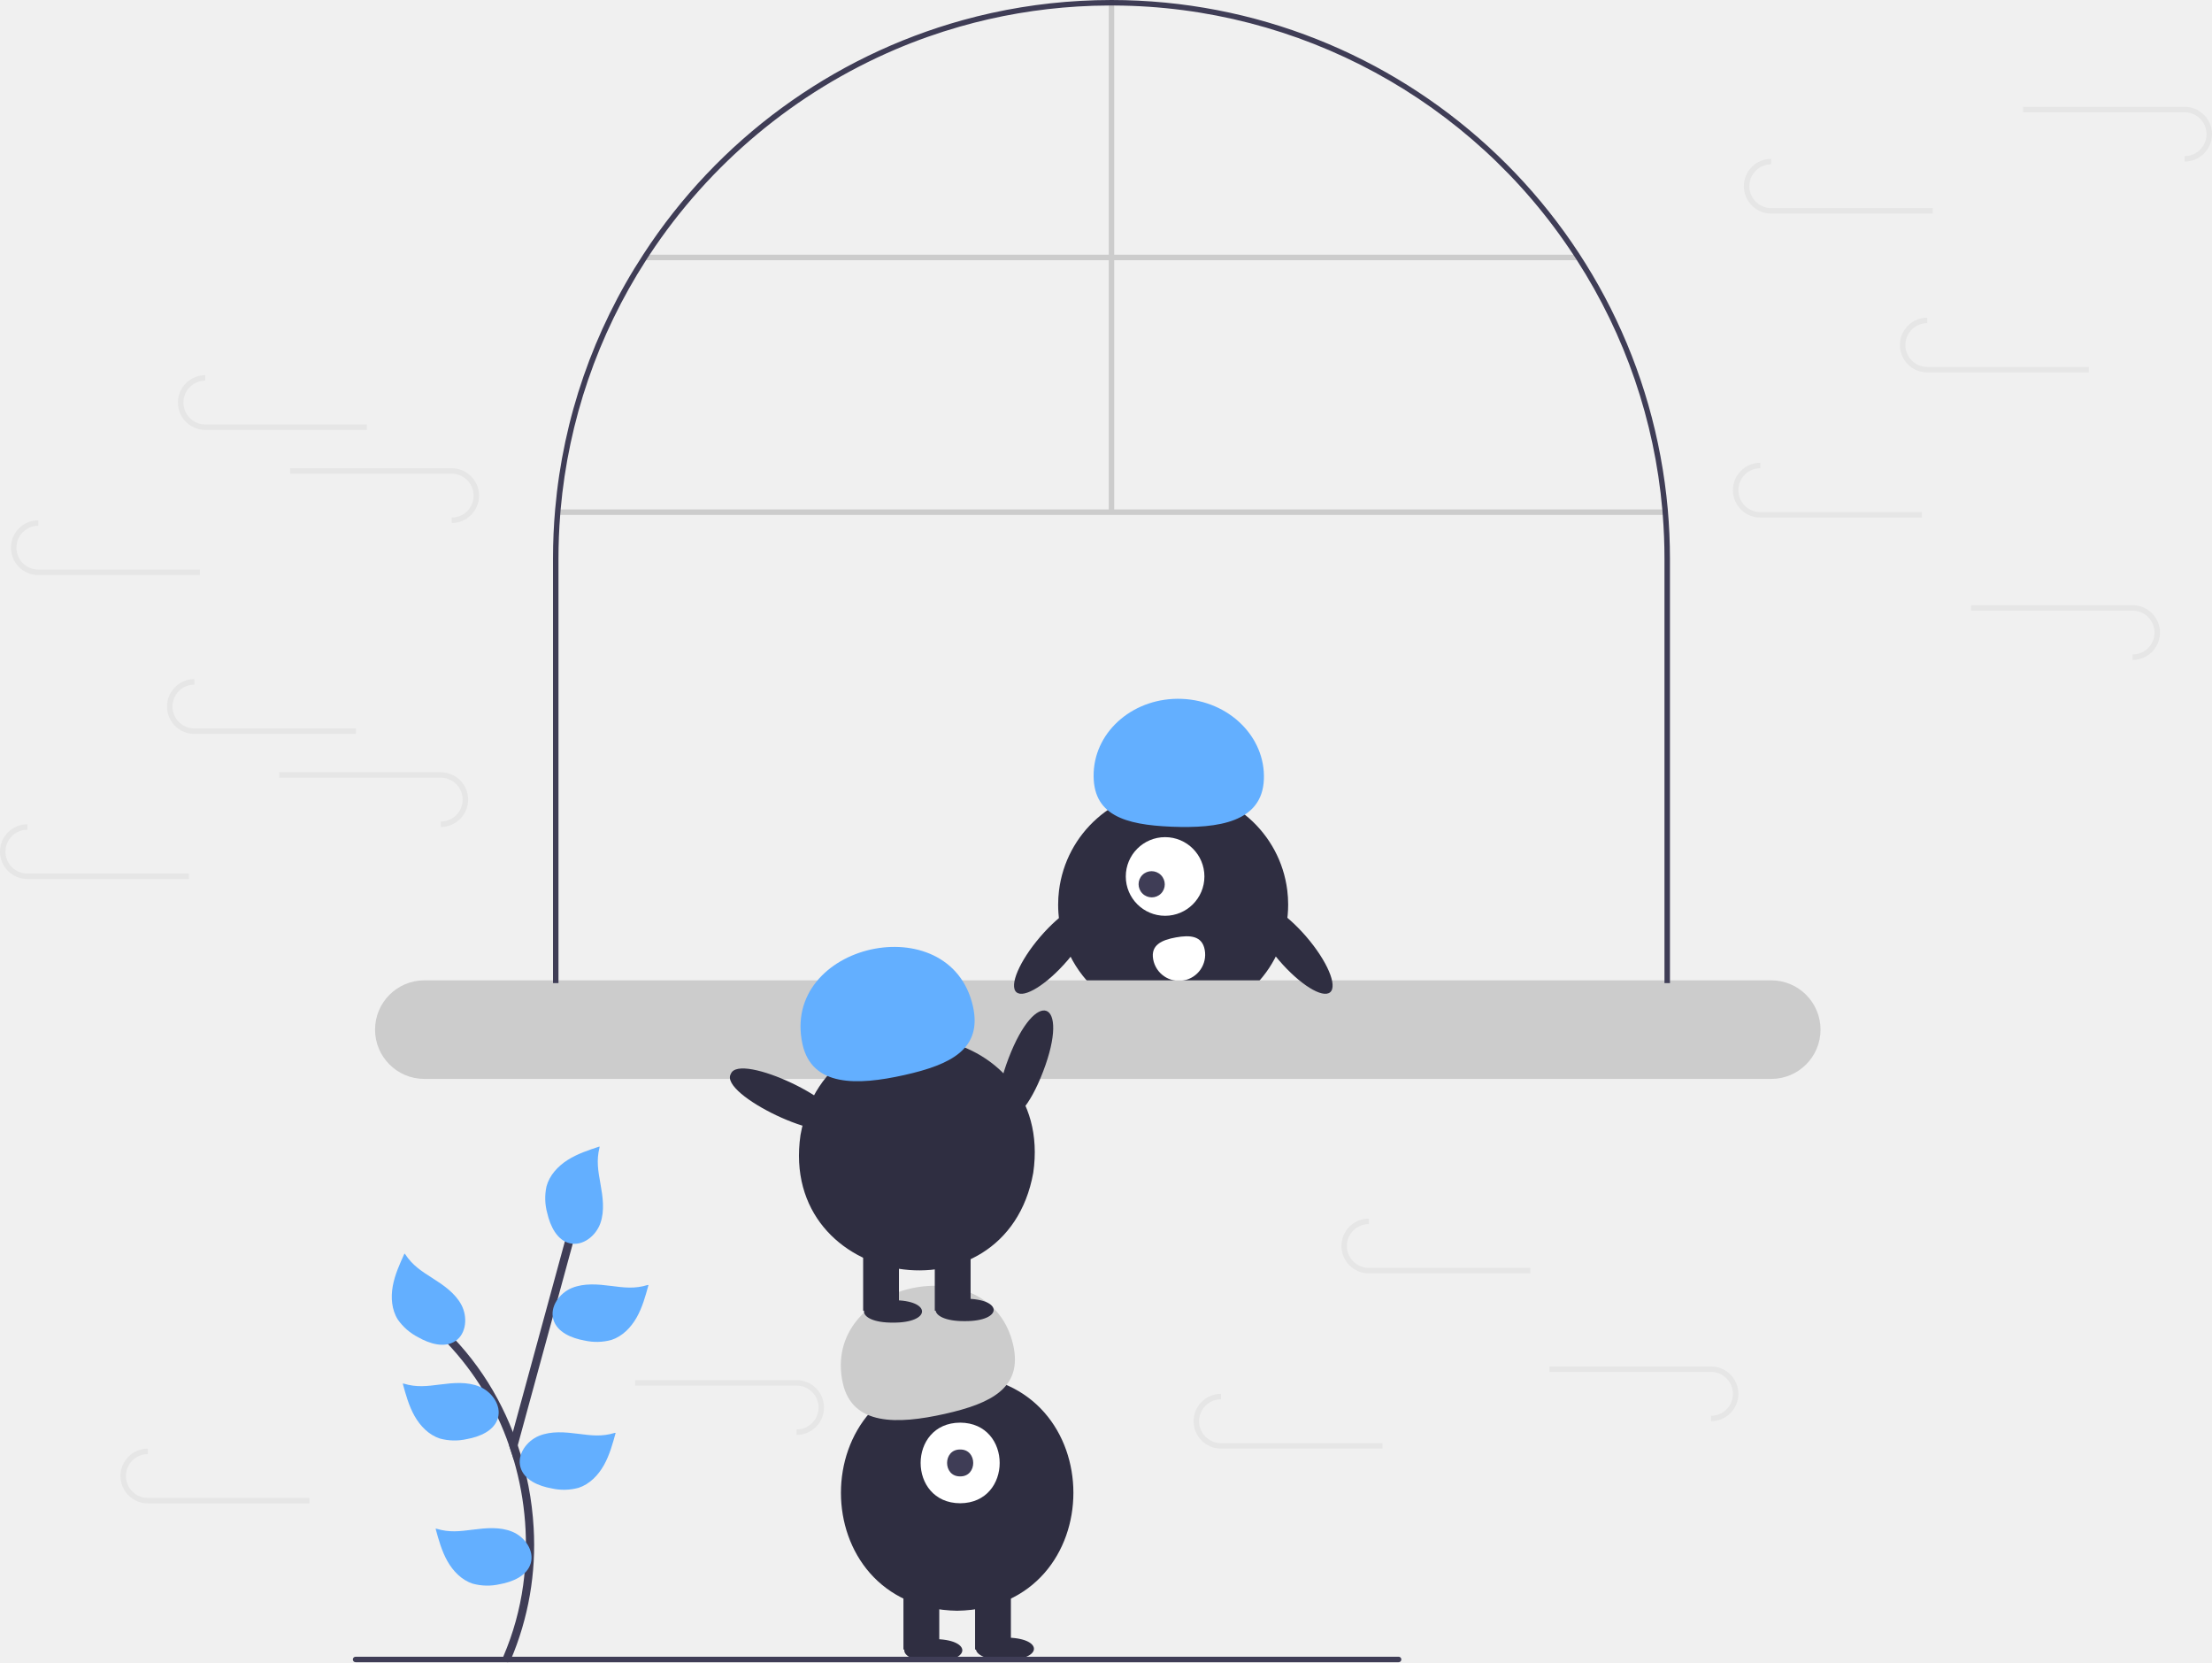
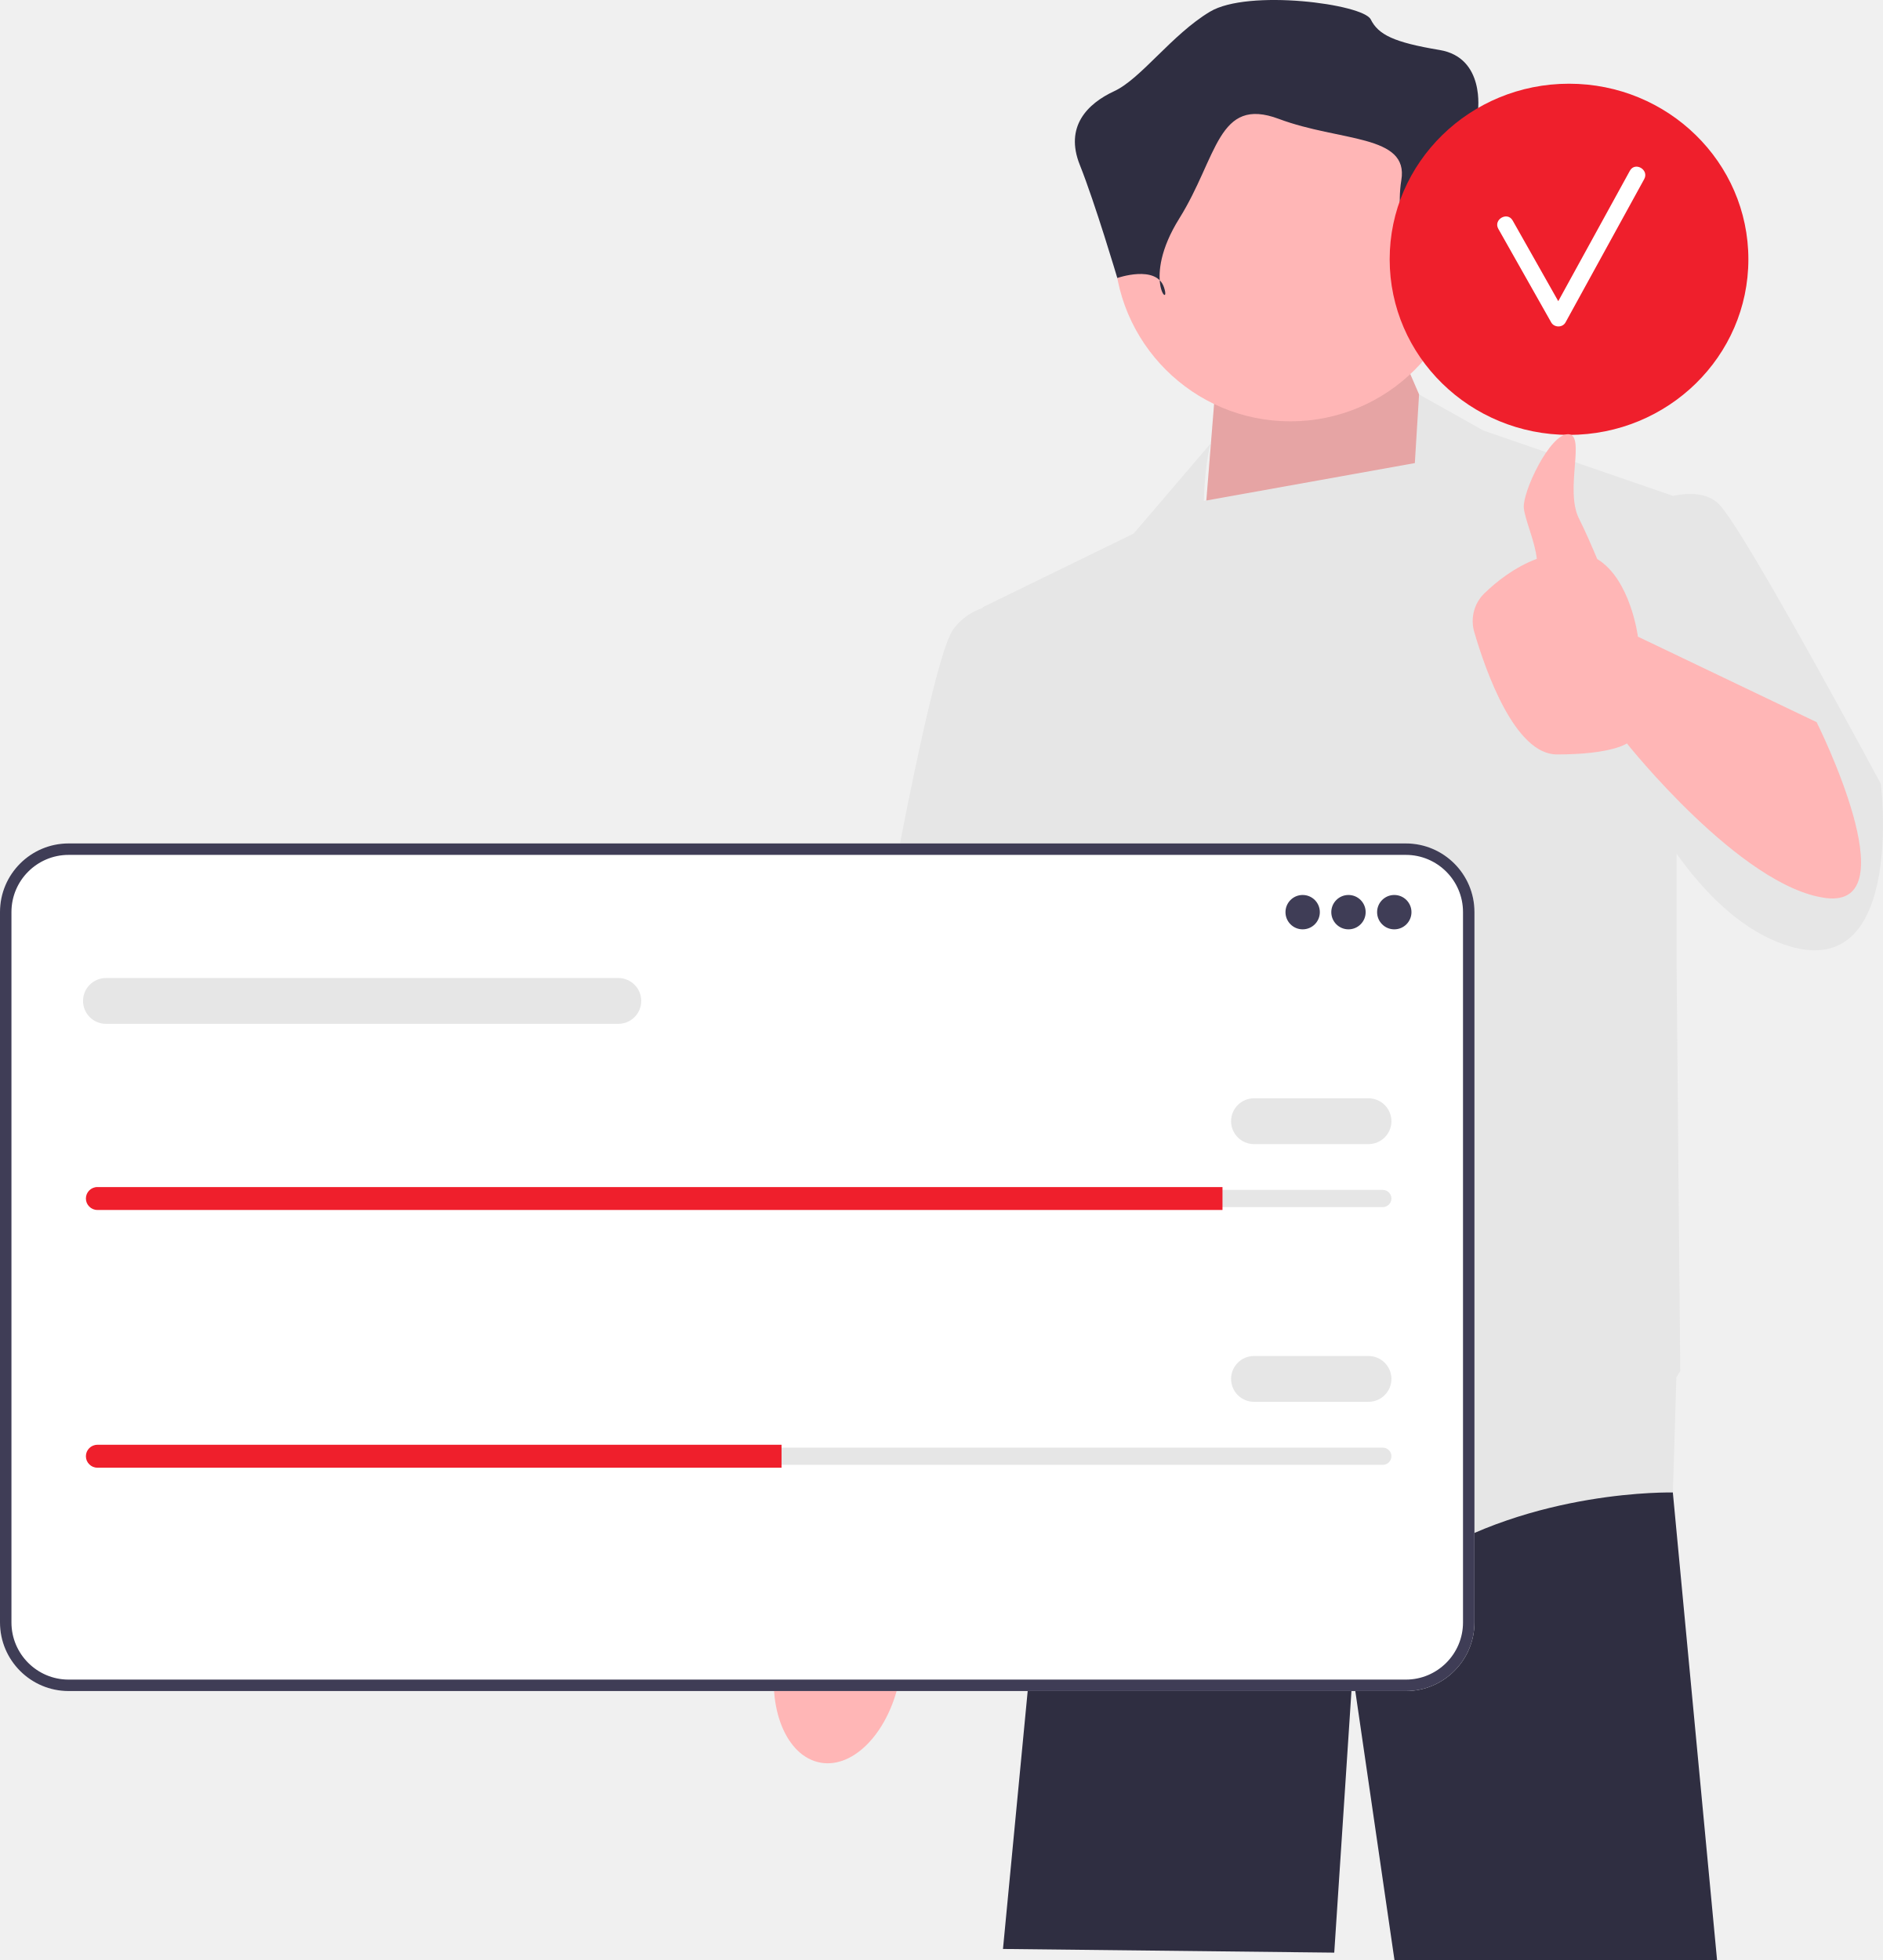
- <svg xmlns="http://www.w3.org/2000/svg" data-name="Layer 1" width="808" height="607.018" viewBox="0 0 808 607.018">
-   <rect x="203.7" y="186.04" width="405.24" height="2" fill="#ccc" />
-   <rect x="405" y="1.002" width="2" height="186.036" fill="#ccc" />
-   <rect x="235.35" y="93.02" width="341.3" height="2" fill="#ccc" />
-   <path d="M666.54,476.833a41.97,41.97,0,0,1-10.39,27.66c-.6.69-1.23,1.35-1.87,2h-59.5c-.64-.65-1.27-1.31-1.87-2a41.846,41.846,0,0,1-8.59-15.45s.01,0,0-.01a42.017,42.017,0,0,1-1.8-12.2,40.808,40.808,0,0,1,.31-5.09,42.013,42.013,0,0,1,83.39-.11A42.463,42.463,0,0,1,666.54,476.833Z" transform="translate(-196 -146.4908)" fill="#2f2e41" />
-   <polygon points="375.58 360.002 370.44 360.002 374.43 358.002 374.55 357.942 374.58 358.002 375.58 360.002" fill="#2f2e41" />
-   <polygon points="410.61 360.002 405.47 360.002 406.47 358.002 406.5 357.942 406.62 358.002 410.61 360.002" fill="#2f2e41" />
-   <circle cx="425.588" cy="320.067" r="14.359" fill="#fff" />
-   <ellipse cx="616.686" cy="469.411" rx="4.766" ry="4.8" transform="translate(-347.3005 427.0596) rotate(-45)" fill="#3f3d56" />
-   <path d="M657.671,431.129c.632-15.554-12.773-28.728-29.941-29.425s-31.597,11.346-32.229,26.9,11.302,19.087,28.47,19.785S657.039,446.683,657.671,431.129Z" transform="translate(-196 -146.4908)" fill="#63afff" />
-   <path d="M636.068,493.391a9.572,9.572,0,1,1-18.835,3.429l-.003-.018c-.942-5.202,3.08-7.043,8.283-7.985S635.126,488.189,636.068,493.391Z" transform="translate(-196 -146.4908)" fill="#fff" />
-   <path d="M843,504.491H351a18,18,0,0,0,0,36H843a18,18,0,0,0,0-36Z" transform="translate(-196 -146.4908)" fill="#ccc" />
-   <path d="M806,350.491v155h-2v-155q0-8.055-.63-15.96c-.05-.67-.1-1.33-.16-2a200.662,200.662,0,0,0-31.2-91.02c-.43-.67-.86-1.33-1.3-2a201.969,201.969,0,0,0-167.71-91.01c-.33-.01-.67-.01-1-.01s-.67,0-1,.01q-5.685.015-11.28.36a200.469,200.469,0,0,0-43.17,7.37,199.601,199.601,0,0,0-23.43,8.3,203.248,203.248,0,0,0-89.83,74.98c-.44.67-.87,1.33-1.3,2a200.662,200.662,0,0,0-31.2,91.02c-.06.67-.11,1.33-.16,2Q400,342.436,400,350.491v155h-2v-155q0-9.12.79-18.03a202.465,202.465,0,0,1,32.25-93.15,204.174,204.174,0,0,1,116.58-85.46,202.849,202.849,0,0,1,43.02-7.04q5.64-.315,11.36-.32a204.228,204.228,0,0,1,203.21,186.02Q805.99,341.391,806,350.491Z" transform="translate(-196 -146.4908)" fill="#3f3d56" />
-   <path d="M545.635,648.565c56.612.967,56.603,85.176-.002,86.135C489.023,733.733,489.032,649.524,545.635,648.565Z" transform="translate(-196 -146.4908)" fill="#2f2e41" />
-   <rect x="330.01" y="578.941" width="13.084" height="23.442" fill="#2f2e41" />
-   <rect x="356.177" y="578.941" width="13.084" height="23.442" fill="#2f2e41" />
-   <path d="M536.913,745.058c14.138-.1,14.138,8.278-.001,8.177C522.775,753.335,522.775,744.957,536.913,745.058Z" transform="translate(-196 -146.4908)" fill="#2f2e41" />
-   <path d="M563.08,744.513c14.138-.1,14.138,8.278-.001,8.177C548.943,752.79,548.943,744.411,563.08,744.513Z" transform="translate(-196 -146.4908)" fill="#2f2e41" />
-   <path d="M546.726,666.01c19.25.086,19.248,29.355-.001,29.438C527.476,695.362,527.478,666.094,546.726,666.01Z" transform="translate(-196 -146.4908)" fill="#fff" />
-   <path d="M546.726,675.823c6.366-.093,6.366,9.907-0,9.813C540.36,685.729,540.36,675.729,546.726,675.823Z" transform="translate(-196 -146.4908)" fill="#3f3d56" />
-   <path d="M503.859,651.581c-8.091-36.891,53.888-50.724,62.251-13.898,3.477,15.572-7.915,21.316-25.105,25.154S507.336,667.155,503.859,651.581Z" transform="translate(-196 -146.4908)" fill="#ccc" />
-   <path d="M564.409,532.946c10.033-26.274,22.679-21.439,12.629,4.828C567.005,564.047,554.359,559.213,564.409,532.946Z" transform="translate(-196 -146.4908)" fill="#2f2e41" />
-   <path d="M488.405,560.983c10.023-55.726,93.143-42.229,85.022,13.799C563.405,630.507,480.284,617.009,488.405,560.983Z" transform="translate(-196 -146.4908)" fill="#2f2e41" />
-   <rect x="315.291" y="455.191" width="13.084" height="23.442" fill="#2f2e41" />
-   <rect x="341.458" y="455.191" width="13.084" height="23.442" fill="#2f2e41" />
-   <path d="M522.194,621.307c14.138-.1,14.138,8.278-.001,8.177C508.056,629.585,508.056,621.206,522.194,621.307Z" transform="translate(-196 -146.4908)" fill="#2f2e41" />
-   <path d="M548.361,620.762c14.138-.1,14.138,8.278-.001,8.177C534.224,629.04,534.223,620.661,548.361,620.762Z" transform="translate(-196 -146.4908)" fill="#2f2e41" />
-   <path d="M489.139,527.831c-8.091-36.891,53.888-50.724,62.251-13.898,3.477,15.572-7.915,21.316-25.105,25.154S492.617,543.404,489.139,527.831Z" transform="translate(-196 -146.4908)" fill="#63afff" />
-   <path d="M462.952,538.671c3.044-8.19,43.332,10.918,38.912,18.457C498.821,565.317,458.532,546.209,462.952,538.671Z" transform="translate(-196 -146.4908)" fill="#2f2e41" />
-   <ellipse cx="668.205" cy="492.895" rx="6.594" ry="21.006" transform="translate(-355.8591 407.6664) rotate(-40.64516)" fill="#2f2e41" />
-   <ellipse cx="580.971" cy="492.895" rx="21.006" ry="6.594" transform="translate(-367.4456 466.162) rotate(-49.35484)" fill="#2f2e41" />
-   <path d="M959,282.493H900a10,10,0,0,1,0-20v2a8,8,0,0,0,0,16h59Z" transform="translate(-196 -146.4908)" fill="#e6e6e6" />
-   <path d="M898,335.493H839a10,10,0,0,1,0-20v2a8,8,0,0,0,0,16h59Z" transform="translate(-196 -146.4908)" fill="#e6e6e6" />
-   <path d="M975,387.493v-2a8,8,0,0,0,0-16H916v-2h59a10,10,0,0,1,0,20Z" transform="translate(-196 -146.4908)" fill="#e6e6e6" />
-   <path d="M994,205.493v-2a8,8,0,0,0,0-16H935v-2h59a10,10,0,0,1,0,20Z" transform="translate(-196 -146.4908)" fill="#e6e6e6" />
-   <path d="M902,224.493H843a10,10,0,0,1,0-20v2a8,8,0,0,0,0,16h59Z" transform="translate(-196 -146.4908)" fill="#e6e6e6" />
-   <path d="M326,414.493H267a10,10,0,0,1,0-20v2a8,8,0,0,0,0,16h59Z" transform="translate(-196 -146.4908)" fill="#e6e6e6" />
-   <path d="M357,448.493v-2a8,8,0,0,0,0-16H298v-2h59a10,10,0,0,1,0,20Z" transform="translate(-196 -146.4908)" fill="#e6e6e6" />
-   <path d="M265,467.493H206a10,10,0,0,1,0-20v2a8,8,0,0,0,0,16h59Z" transform="translate(-196 -146.4908)" fill="#e6e6e6" />
-   <path d="M330,303.493H271a10,10,0,0,1,0-20v2a8,8,0,0,0,0,16h59Z" transform="translate(-196 -146.4908)" fill="#e6e6e6" />
-   <path d="M361,337.493v-2a8,8,0,0,0,0-16H302v-2h59a10,10,0,0,1,0,20Z" transform="translate(-196 -146.4908)" fill="#e6e6e6" />
-   <path d="M269,356.493H210a10,10,0,0,1,0-20v2a8,8,0,0,0,0,16h59Z" transform="translate(-196 -146.4908)" fill="#e6e6e6" />
-   <path d="M755,611.493H696a10,10,0,0,1,0-20v2a8,8,0,0,0,0,16h59Z" transform="translate(-196 -146.4908)" fill="#e6e6e6" />
-   <path d="M821,665.493v-2a8,8,0,0,0,0-16H762v-2h59a10,10,0,0,1,0,20Z" transform="translate(-196 -146.4908)" fill="#e6e6e6" />
-   <path d="M701,675.493H642a10,10,0,0,1,0-20v2a8,8,0,0,0,0,16h59Z" transform="translate(-196 -146.4908)" fill="#e6e6e6" />
-   <path d="M487,670.493v-2a8,8,0,0,0,0-16H428v-2h59a10,10,0,0,1,0,20Z" transform="translate(-196 -146.4908)" fill="#e6e6e6" />
-   <path d="M309,695.493H250a10,10,0,0,1,0-20v2a8,8,0,0,0,0,16h59Z" transform="translate(-196 -146.4908)" fill="#e6e6e6" />
-   <path d="M706.886,753.493h-381a1,1,0,0,1,0-2h381a1,1,0,0,1,0,2Z" transform="translate(-196 -146.4908)" fill="#3f3d56" />
-   <path d="M382.53,752.723c-.77,1.77-3.35.24-2.59-1.51a100.86,100.86,0,0,0,7.17-25.9,109.443,109.443,0,0,0-3.45-45.66c-.16-.53-.32-1.07-.48-1.6-.38-1.22-.78-2.44-1.2-3.64a103.062,103.062,0,0,0-22.68-37.46c-1.33-1.4.79-3.52,2.12-2.12a103.417,103.417,0,0,1,16.34,22.52,108.082,108.082,0,0,1,5.58,12.08c.63,1.61,1.22,3.24,1.78,4.87a114.241,114.241,0,0,1,5.81,30.06A107.162,107.162,0,0,1,382.53,752.723Z" transform="translate(-196 -146.4908)" fill="#3f3d56" />
-   <path d="M405.43,599.893q-4.995,18.285-9.98,36.57-5.175,18.93-10.33,37.84-.735,2.685-1.46,5.35c-.16-.53-.32-1.07-.48-1.6-.38-1.22-.78-2.44-1.2-3.64.45-1.66.9-3.32,1.36-4.98q.93-3.405,1.86-6.81,8.67-31.77,17.34-63.53A1.5,1.5,0,0,1,405.43,599.893Z" transform="translate(-196 -146.4908)" fill="#3f3d56" />
-   <path d="M343.743,604.261c-1.748,3.836-3.513,7.722-4.269,11.869s-.412,8.652,1.831,12.222a20.339,20.339,0,0,0,7.421,6.459c4.187,2.388,9.631,4.075,13.635,1.392,4.044-2.71,4.474-8.833,2.208-13.142s-6.475-7.199-10.582-9.813-7.325-4.681-9.988-8.757Z" transform="translate(-196 -146.4908)" fill="#63afff" />
-   <path d="M414.996,565.171c-4.006,1.315-8.058,2.652-11.62,4.907s-6.64,5.562-7.744,9.631a20.339,20.339,0,0,0,.282,9.834c1.083,4.697,3.533,9.843,8.22,10.968,4.734,1.136,9.527-2.698,11.158-7.285s.903-9.64.041-14.431S413.809,570.237,415,565.517Z" transform="translate(-196 -146.4908)" fill="#63afff" />
-   <path d="M343.116,651.743c1.113,4.067,2.245,8.181,4.319,11.851s5.222,6.911,9.231,8.217a20.339,20.339,0,0,0,9.836.211c4.745-.846,10.007-3.035,11.366-7.66,1.372-4.671-2.217-9.65-6.716-11.509s-9.583-1.385-14.411-.764-8.624,1.093-13.279-.333Z" transform="translate(-196 -146.4908)" fill="#63afff" />
-   <path d="M355.116,704.743c1.113,4.067,2.245,8.181,4.319,11.851s5.222,6.911,9.231,8.217a20.339,20.339,0,0,0,9.836.211c4.745-.846,10.007-3.035,11.366-7.66,1.372-4.671-2.217-9.65-6.716-11.509s-9.583-1.385-14.411-.764-8.624,1.093-13.279-.333Z" transform="translate(-196 -146.4908)" fill="#63afff" />
-   <path d="M420.884,669.743c-1.113,4.067-2.245,8.181-4.319,11.851s-5.222,6.911-9.231,8.217a20.339,20.339,0,0,1-9.836.211c-4.745-.846-10.007-3.035-11.366-7.66-1.372-4.671,2.217-9.65,6.716-11.509s9.583-1.385,14.411-.764,8.624,1.093,13.279-.333Z" transform="translate(-196 -146.4908)" fill="#63afff" />
-   <path d="M432.884,615.743c-1.113,4.067-2.245,8.181-4.319,11.851s-5.222,6.911-9.231,8.217a20.339,20.339,0,0,1-9.836.211c-4.745-.846-10.007-3.035-11.366-7.66-1.372-4.671,2.217-9.65,6.716-11.509s9.583-1.385,14.411-.764,8.624,1.093,13.279-.333Z" transform="translate(-196 -146.4908)" fill="#63afff" />
+ <svg xmlns="http://www.w3.org/2000/svg" width="511.563" height="532.448" viewBox="0 0 511.563 532.448">
+   <polygon points="454.491 405.208 454.481 405.448 466.491 532.448 378.851 532.448 367.491 454.448 362.491 530.448 272.491 529.448 282.051 429.668 290.181 383.418 290.181 383.408 291.401 376.448 452.101 376.448 452.311 378.968 454.491 405.208" fill="#2f2e41" />
+   <path d="M222.883,478.831c9.282,1.691,18.96-8.762,21.618-23.348,1.163-6.385,.788-12.503-.78-17.506l1.423-8.408,23.883-113.109s43.98-87.975,43.979-103.248c-.001-15.273-12.722-22.763-12.722-22.763l-17.214,.161-53.983,131.847-9.722,97.43-1.573,13.367c-3.232,4.129-5.741,9.721-6.903,16.106-2.657,14.586,2.713,27.78,11.995,29.471Z" fill="#ffb6b6" />
+   <polygon points="397.991 135.948 381.991 98.948 329.991 107.948 326.491 151.48 397.991 135.948" fill="#ffb6b6" />
+   <polygon points="397.991 135.948 381.991 98.948 329.991 107.948 326.491 151.48 397.991 135.948" opacity=".1" />
+   <path d="M510.991,212.948s-37-69-44-76c-3.116-3.116-8.015-3.16-12.493-2.251l-51.507-17.749-17.458-9.809-1.15,18.662-57.315,10.287c.318-11.381,1.924-15.71,1.924-15.71l-21,24.569-41,20,.022,.18c-3.009,1.05-5.861,2.847-8.022,5.82-8,11-30,145-30,145l47,10,6.396-40.14,4.604,36.14,3.5,67.5s64,55,95,35,69-19,69-19l.948-31.288c.675-1.079,1.052-1.712,1.052-1.712l-1-110.984v-29.532c7.618,10.614,16.812,19.741,27.5,24.016,35,14,28-43,28-43Z" fill="#e6e6e6" />
+   <circle cx="350.556" cy="66.62" r="47.838" fill="#ffb6b6" />
+   <path d="M384.875,80.139s4.16-14.56,13.52-13.52c9.36,1.04,11.44-7.28,9.36-11.44-2.08-4.16-6.24-24.959-6.24-24.959,0,0,2.08-14.56-10.4-16.639-12.48-2.08-16.639-4.16-18.719-8.32-2.08-4.16-33.279-8.32-43.679-2.08-10.4,6.24-18.719,18.212-25.999,21.585-7.28,3.374-13.52,9.614-9.36,20.013,4.16,10.4,10.193,30.739,10.193,30.739,0,0,10.606-3.7,12.686,2.54,2.08,6.24-6.24-2.08,4.16-18.719,10.4-16.639,10.4-33.279,27.039-27.039,16.639,6.24,35.359,4.16,33.279,16.639-2.08,12.48,4.16,31.199,4.16,31.199Z" fill="#2f2e41" />
+   <g>
+     <path d="M381.949,459.384H18.633c-10.275,0-18.633-8.359-18.633-18.633V247.758c0-10.274,8.359-18.633,18.633-18.633H381.949c10.275,0,18.633,8.359,18.633,18.633v192.993c0,10.274-8.359,18.633-18.633,18.633Z" fill="#fff" />
+     <path d="M381.949,459.384H18.633c-10.275,0-18.633-8.359-18.633-18.633V247.758c0-10.274,8.359-18.633,18.633-18.633H381.949c10.275,0,18.633,8.359,18.633,18.633v192.993c0,10.274-8.359,18.633-18.633,18.633ZM18.633,232.236c-8.558,0-15.522,6.963-15.522,15.522v192.993c0,8.558,6.963,15.522,15.522,15.522H381.949c8.558,0,15.522-6.963,15.522-15.522V247.758c0-8.558-6.963-15.522-15.522-15.522H18.633Z" fill="#3f3d56" />
+     <circle cx="353.908" cy="247.794" r="4.667" fill="#3f3d56" />
+     <circle cx="366.355" cy="247.794" r="4.667" fill="#3f3d56" />
+     <circle cx="378.801" cy="247.794" r="4.667" fill="#3f3d56" />
+     <path d="M26.449,323.251c-1.287,0-2.334,1.047-2.334,2.334,0,.627,.242,1.208,.682,1.636,.444,.454,1.025,.697,1.652,.697H375.69c1.287,0,2.334-1.047,2.334-2.334,0-.627-.242-1.208-.682-1.636-.444-.454-1.025-.697-1.652-.697H26.449Z" fill="#e6e6e6" />
+     <path d="M332.127,322.473v6.223H26.449c-.856,0-1.634-.342-2.194-.918-.576-.56-.918-1.338-.918-2.194,0-1.711,1.4-3.112,3.112-3.112H332.127Z" fill="#ef1f2c" />
+     <path d="M371.8,310.805h-31.116c-3.431,0-6.223-2.791-6.223-6.223s2.792-6.223,6.223-6.223h31.116c3.431,0,6.223,2.791,6.223,6.223s-2.792,6.223-6.223,6.223Z" fill="#e6e6e6" />
+     <path d="M167.99,278.133H28.782c-3.431,0-6.223-2.791-6.223-6.223s2.792-6.223,6.223-6.223H167.99c3.431,0,6.223,2.791,6.223,6.223s-2.792,6.223-6.223,6.223Z" fill="#e6e6e6" />
+     <path d="M26.449,393.262c-1.287,0-2.334,1.047-2.334,2.334,0,.627,.242,1.208,.682,1.636,.444,.454,1.025,.697,1.652,.697H375.69c1.287,0,2.334-1.047,2.334-2.334,0-.627-.242-1.208-.682-1.636-.444-.454-1.025-.697-1.652-.697H26.449Z" fill="#e6e6e6" />
+     <path d="M212.33,392.485v6.223H26.449c-.856,0-1.634-.342-2.194-.918-.576-.56-.918-1.338-.918-2.194,0-1.711,1.4-3.112,3.112-3.112H212.33Z" fill="#ef1f2c" />
+     <path d="M371.8,380.816h-31.116c-3.431,0-6.223-2.791-6.223-6.223s2.792-6.223,6.223-6.223h31.116c3.431,0,6.223,2.791,6.223,6.223s-2.792,6.223-6.223,6.223Z" fill="#e6e6e6" />
+   </g>
+   <g>
+     <ellipse cx="426.274" cy="70.441" rx="48.726" ry="47.7" fill="#ef1f2c" />
+     <path d="M442.811,46.381c-6.487,11.812-12.974,23.624-19.461,35.437-4.134-7.305-8.246-14.623-12.391-21.922-1.431-2.521-5.325-.254-3.89,2.274,4.804,8.461,9.559,16.951,14.364,25.413,.821,1.447,3.077,1.48,3.89,0,7.126-12.976,14.252-25.951,21.378-38.927,1.396-2.543-2.492-4.818-3.89-2.274Z" fill="#fff" />
+   </g>
+   <path d="M493.538,196.172l-48.547-23.223s-1.95-15.544-11.054-21.088c-1.548-3.692-3.329-7.749-4.946-10.963-4-7.949,2-22.949-3-22.949s-12.391,15.775-12,20c.3,3.243,2.981,8.905,3.534,13.861-6.097,2.299-11.016,6.241-14.25,9.379-2.799,2.716-3.838,6.768-2.745,10.511,3.169,10.847,11.092,33.249,22.46,33.249,15,0,19-3,19-3,0,0,31,39,54,42s-2.453-47.777-2.453-47.777Z" fill="#ffb6b6" />
</svg>
